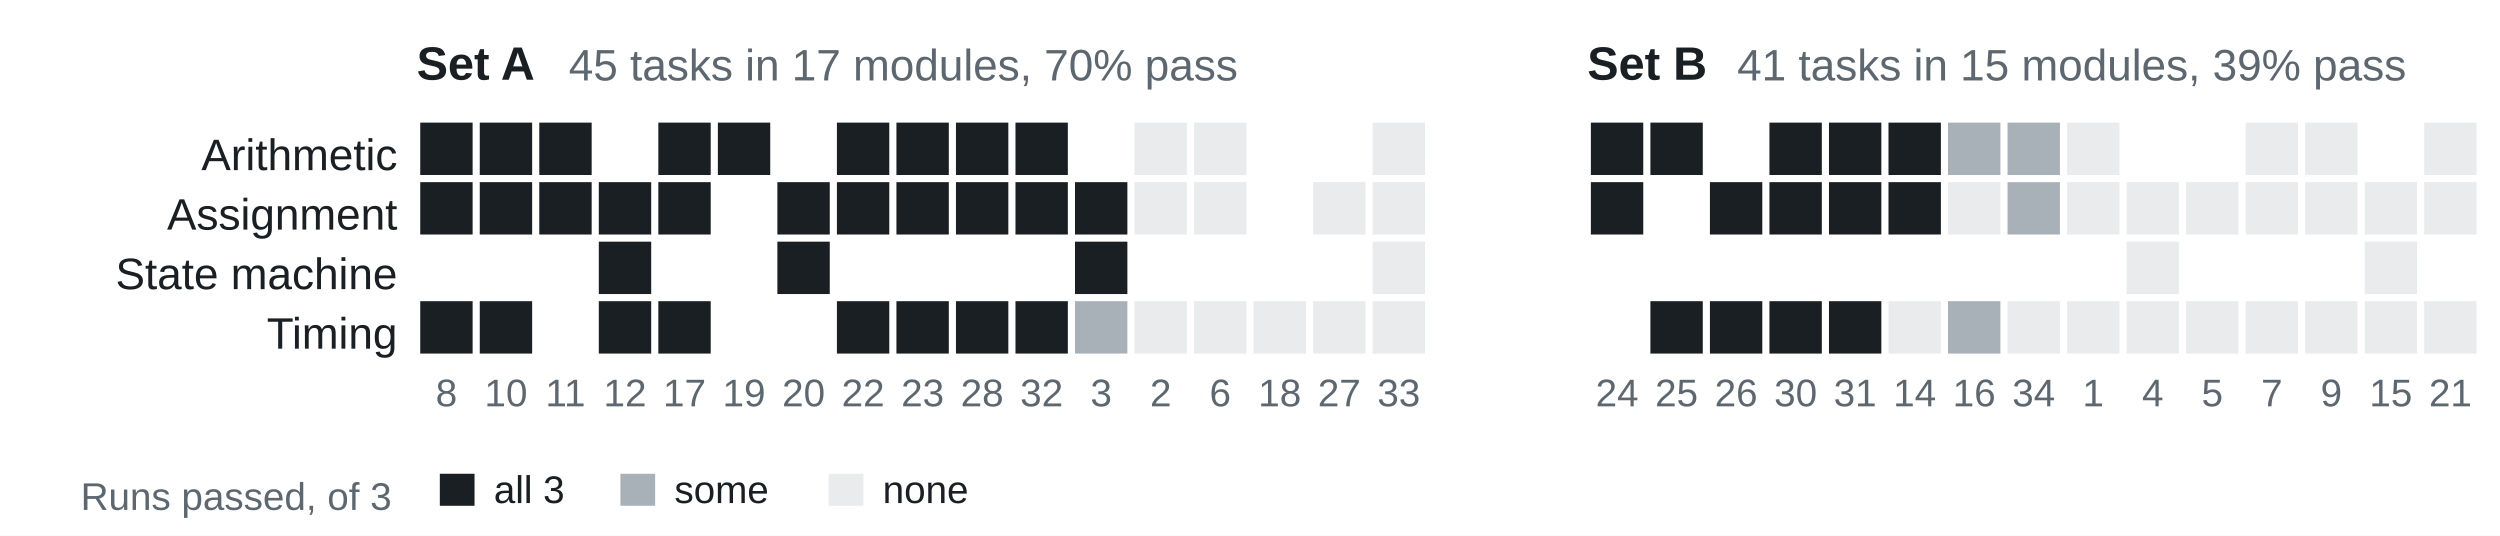
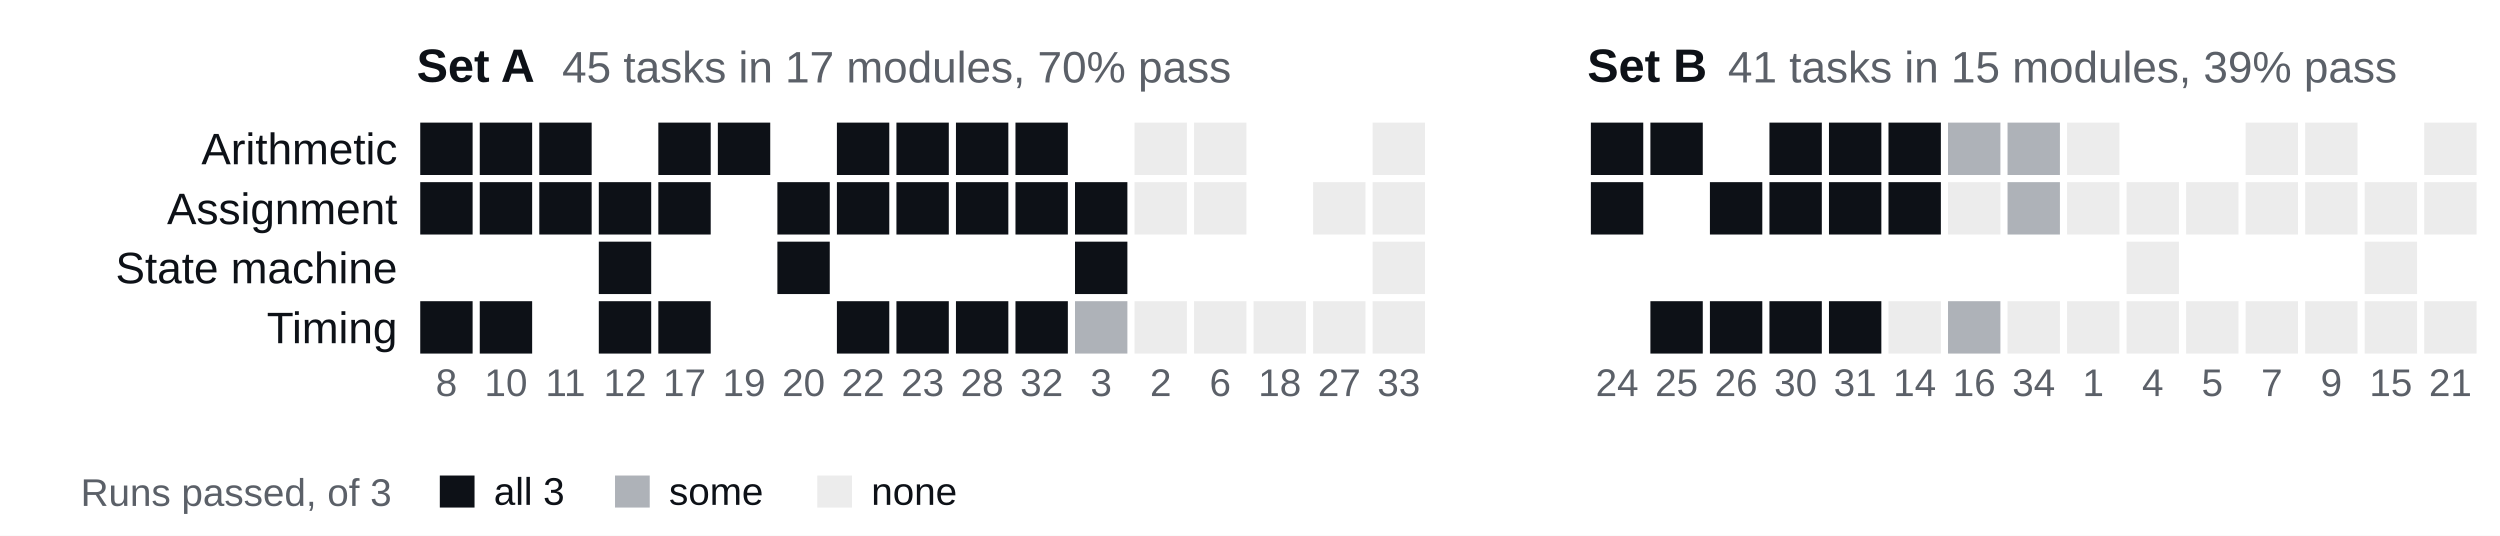
<svg xmlns="http://www.w3.org/2000/svg" width="453.6pt" height="97.2pt" viewBox="0 0 453.6 97.2" version="1.1">
  <defs>
    <style type="text/css">*{stroke-linejoin: round; stroke-linecap: butt}</style>
  </defs>
  <g id="figure_1">
    <g id="patch_1">
      <path d="M 0 97.2  L 453.6 97.2  L 453.6 0  L 0 0  z " style="fill: #ffffff" />
    </g>
    <g id="axes_1">
      <g id="patch_2">
        <path d="M 75.6 64.8  L 259.2 64.8  L 259.2 21.6  L 75.6 21.6  z " style="fill: #ffffff" />
      </g>
      <g id="matplotlib.axis_1" />
      <g id="matplotlib.axis_2">
        <g id="ytick_1">
          <g id="line2d_1" />
          <g id="text_1">
-             <text style="font-size: 8px; font-family: 'Libre Franklin', 'Franklin Gothic Medium', 'Segoe UI', 'Helvetica Neue', 'Arial', 'DejaVu Sans', sans-serif; text-anchor: end; fill: #1a1f24" x="72.1" y="30.864" transform="rotate(-0 72.1 30.864)">Arithmetic</text>
+             <text style="font-size: 8px; font-family: 'Figtree', 'Segoe UI', 'Helvetica Neue', 'Arial', 'DejaVu Sans', sans-serif; text-anchor: end; fill: #0d1117" x="72.1" y="29.8" transform="rotate(-0 72.1 29.8)">Arithmetic</text>
          </g>
        </g>
        <g id="ytick_2">
          <g id="line2d_2" />
          <g id="text_2">
-             <text style="font-size: 8px; font-family: 'Libre Franklin', 'Franklin Gothic Medium', 'Segoe UI', 'Helvetica Neue', 'Arial', 'DejaVu Sans', sans-serif; text-anchor: end; fill: #1a1f24" x="72.1" y="41.664" transform="rotate(-0 72.1 41.664)">Assignment</text>
+             <text style="font-size: 8px; font-family: 'Figtree', 'Segoe UI', 'Helvetica Neue', 'Arial', 'DejaVu Sans', sans-serif; text-anchor: end; fill: #0d1117" x="72.1" y="40.664" transform="rotate(-0 72.1 40.66375)">Assignment</text>
          </g>
        </g>
        <g id="ytick_3">
          <g id="line2d_3" />
          <g id="text_3">
-             <text style="font-size: 8px; font-family: 'Libre Franklin', 'Franklin Gothic Medium', 'Segoe UI', 'Helvetica Neue', 'Arial', 'DejaVu Sans', sans-serif; text-anchor: end; fill: #1a1f24" x="72.1" y="52.464" transform="rotate(-0 72.1 52.464)">State machine</text>
+             <text style="font-size: 8px; font-family: 'Figtree', 'Segoe UI', 'Helvetica Neue', 'Arial', 'DejaVu Sans', sans-serif; text-anchor: end; fill: #0d1117" x="72.1" y="51.4" transform="rotate(-0 72.1 51.4)">State machine</text>
          </g>
        </g>
        <g id="ytick_4">
          <g id="line2d_4" />
          <g id="text_4">
-             <text style="font-size: 8px; font-family: 'Libre Franklin', 'Franklin Gothic Medium', 'Segoe UI', 'Helvetica Neue', 'Arial', 'DejaVu Sans', sans-serif; text-anchor: end; fill: #1a1f24" x="72.1" y="63.264" transform="rotate(-0 72.1 63.264)">Timing</text>
+             <text style="font-size: 8px; font-family: 'Figtree', 'Segoe UI', 'Helvetica Neue', 'Arial', 'DejaVu Sans', sans-serif; text-anchor: end; fill: #0d1117" x="72.1" y="62.264" transform="rotate(-0 72.1 62.26375)">Timing</text>
          </g>
        </g>
      </g>
      <g id="patch_3">
-         <path d="M 76.248 22.248  L 85.752 22.248  L 85.752 31.752  L 76.248 31.752  z " clip-path="url(#pf2d87cfbd7)" style="fill: #1a1f24" />
+         <path d="M 76.248 22.248  L 85.752 22.248  L 85.752 31.752  L 76.248 31.752  z " clip-path="url(#p74f9867ea7)" style="fill: #0d1117" />
      </g>
      <g id="patch_4">
-         <path d="M 76.248 33.048  L 85.752 33.048  L 85.752 42.552  L 76.248 42.552  z " clip-path="url(#pf2d87cfbd7)" style="fill: #1a1f24" />
+         <path d="M 76.248 33.048  L 85.752 33.048  L 85.752 42.552  L 76.248 42.552  z " clip-path="url(#p74f9867ea7)" style="fill: #0d1117" />
      </g>
      <g id="patch_5">
-         <path d="M 76.248 54.648  L 85.752 54.648  L 85.752 64.152  L 76.248 64.152  z " clip-path="url(#pf2d87cfbd7)" style="fill: #1a1f24" />
+         <path d="M 76.248 54.648  L 85.752 54.648  L 85.752 64.152  L 76.248 64.152  z " clip-path="url(#p74f9867ea7)" style="fill: #0d1117" />
      </g>
      <g id="patch_6">
-         <path d="M 87.048 22.248  L 96.552 22.248  L 96.552 31.752  L 87.048 31.752  z " clip-path="url(#pf2d87cfbd7)" style="fill: #1a1f24" />
+         <path d="M 87.048 22.248  L 96.552 22.248  L 96.552 31.752  L 87.048 31.752  z " clip-path="url(#p74f9867ea7)" style="fill: #0d1117" />
      </g>
      <g id="patch_7">
-         <path d="M 87.048 33.048  L 96.552 33.048  L 96.552 42.552  L 87.048 42.552  z " clip-path="url(#pf2d87cfbd7)" style="fill: #1a1f24" />
+         <path d="M 87.048 33.048  L 96.552 33.048  L 96.552 42.552  L 87.048 42.552  z " clip-path="url(#p74f9867ea7)" style="fill: #0d1117" />
      </g>
      <g id="patch_8">
-         <path d="M 87.048 54.648  L 96.552 54.648  L 96.552 64.152  L 87.048 64.152  z " clip-path="url(#pf2d87cfbd7)" style="fill: #1a1f24" />
+         <path d="M 87.048 54.648  L 96.552 54.648  L 96.552 64.152  L 87.048 64.152  z " clip-path="url(#p74f9867ea7)" style="fill: #0d1117" />
      </g>
      <g id="patch_9">
-         <path d="M 97.848 22.248  L 107.352 22.248  L 107.352 31.752  L 97.848 31.752  z " clip-path="url(#pf2d87cfbd7)" style="fill: #1a1f24" />
+         <path d="M 97.848 22.248  L 107.352 22.248  L 107.352 31.752  L 97.848 31.752  z " clip-path="url(#p74f9867ea7)" style="fill: #0d1117" />
      </g>
      <g id="patch_10">
-         <path d="M 97.848 33.048  L 107.352 33.048  L 107.352 42.552  L 97.848 42.552  z " clip-path="url(#pf2d87cfbd7)" style="fill: #1a1f24" />
+         <path d="M 97.848 33.048  L 107.352 33.048  L 107.352 42.552  L 97.848 42.552  z " clip-path="url(#p74f9867ea7)" style="fill: #0d1117" />
      </g>
      <g id="patch_11">
-         <path d="M 108.648 33.048  L 118.152 33.048  L 118.152 42.552  L 108.648 42.552  z " clip-path="url(#pf2d87cfbd7)" style="fill: #1a1f24" />
+         <path d="M 108.648 33.048  L 118.152 33.048  L 118.152 42.552  L 108.648 42.552  z " clip-path="url(#p74f9867ea7)" style="fill: #0d1117" />
      </g>
      <g id="patch_12">
-         <path d="M 108.648 43.848  L 118.152 43.848  L 118.152 53.352  L 108.648 53.352  z " clip-path="url(#pf2d87cfbd7)" style="fill: #1a1f24" />
+         <path d="M 108.648 43.848  L 118.152 43.848  L 118.152 53.352  L 108.648 53.352  z " clip-path="url(#p74f9867ea7)" style="fill: #0d1117" />
      </g>
      <g id="patch_13">
-         <path d="M 108.648 54.648  L 118.152 54.648  L 118.152 64.152  L 108.648 64.152  z " clip-path="url(#pf2d87cfbd7)" style="fill: #1a1f24" />
+         <path d="M 108.648 54.648  L 118.152 54.648  L 118.152 64.152  L 108.648 64.152  z " clip-path="url(#p74f9867ea7)" style="fill: #0d1117" />
      </g>
      <g id="patch_14">
-         <path d="M 119.448 22.248  L 128.952 22.248  L 128.952 31.752  L 119.448 31.752  z " clip-path="url(#pf2d87cfbd7)" style="fill: #1a1f24" />
+         <path d="M 119.448 22.248  L 128.952 22.248  L 128.952 31.752  L 119.448 31.752  z " clip-path="url(#p74f9867ea7)" style="fill: #0d1117" />
      </g>
      <g id="patch_15">
-         <path d="M 119.448 33.048  L 128.952 33.048  L 128.952 42.552  L 119.448 42.552  z " clip-path="url(#pf2d87cfbd7)" style="fill: #1a1f24" />
+         <path d="M 119.448 33.048  L 128.952 33.048  L 128.952 42.552  L 119.448 42.552  z " clip-path="url(#p74f9867ea7)" style="fill: #0d1117" />
      </g>
      <g id="patch_16">
-         <path d="M 119.448 54.648  L 128.952 54.648  L 128.952 64.152  L 119.448 64.152  z " clip-path="url(#pf2d87cfbd7)" style="fill: #1a1f24" />
+         <path d="M 119.448 54.648  L 128.952 54.648  L 128.952 64.152  L 119.448 64.152  z " clip-path="url(#p74f9867ea7)" style="fill: #0d1117" />
      </g>
      <g id="patch_17">
-         <path d="M 130.248 22.248  L 139.752 22.248  L 139.752 31.752  L 130.248 31.752  z " clip-path="url(#pf2d87cfbd7)" style="fill: #1a1f24" />
+         <path d="M 130.248 22.248  L 139.752 22.248  L 139.752 31.752  L 130.248 31.752  z " clip-path="url(#p74f9867ea7)" style="fill: #0d1117" />
      </g>
      <g id="patch_18">
-         <path d="M 141.048 33.048  L 150.552 33.048  L 150.552 42.552  L 141.048 42.552  z " clip-path="url(#pf2d87cfbd7)" style="fill: #1a1f24" />
+         <path d="M 141.048 33.048  L 150.552 33.048  L 150.552 42.552  L 141.048 42.552  z " clip-path="url(#p74f9867ea7)" style="fill: #0d1117" />
      </g>
      <g id="patch_19">
-         <path d="M 141.048 43.848  L 150.552 43.848  L 150.552 53.352  L 141.048 53.352  z " clip-path="url(#pf2d87cfbd7)" style="fill: #1a1f24" />
+         <path d="M 141.048 43.848  L 150.552 43.848  L 150.552 53.352  L 141.048 53.352  z " clip-path="url(#p74f9867ea7)" style="fill: #0d1117" />
      </g>
      <g id="patch_20">
-         <path d="M 151.848 22.248  L 161.352 22.248  L 161.352 31.752  L 151.848 31.752  z " clip-path="url(#pf2d87cfbd7)" style="fill: #1a1f24" />
+         <path d="M 151.848 22.248  L 161.352 22.248  L 161.352 31.752  L 151.848 31.752  z " clip-path="url(#p74f9867ea7)" style="fill: #0d1117" />
      </g>
      <g id="patch_21">
-         <path d="M 151.848 33.048  L 161.352 33.048  L 161.352 42.552  L 151.848 42.552  z " clip-path="url(#pf2d87cfbd7)" style="fill: #1a1f24" />
+         <path d="M 151.848 33.048  L 161.352 33.048  L 161.352 42.552  L 151.848 42.552  z " clip-path="url(#p74f9867ea7)" style="fill: #0d1117" />
      </g>
      <g id="patch_22">
-         <path d="M 151.848 54.648  L 161.352 54.648  L 161.352 64.152  L 151.848 64.152  z " clip-path="url(#pf2d87cfbd7)" style="fill: #1a1f24" />
+         <path d="M 151.848 54.648  L 161.352 54.648  L 161.352 64.152  L 151.848 64.152  z " clip-path="url(#p74f9867ea7)" style="fill: #0d1117" />
      </g>
      <g id="patch_23">
-         <path d="M 162.648 22.248  L 172.152 22.248  L 172.152 31.752  L 162.648 31.752  z " clip-path="url(#pf2d87cfbd7)" style="fill: #1a1f24" />
+         <path d="M 162.648 22.248  L 172.152 22.248  L 172.152 31.752  L 162.648 31.752  z " clip-path="url(#p74f9867ea7)" style="fill: #0d1117" />
      </g>
      <g id="patch_24">
-         <path d="M 162.648 33.048  L 172.152 33.048  L 172.152 42.552  L 162.648 42.552  z " clip-path="url(#pf2d87cfbd7)" style="fill: #1a1f24" />
+         <path d="M 162.648 33.048  L 172.152 33.048  L 172.152 42.552  L 162.648 42.552  z " clip-path="url(#p74f9867ea7)" style="fill: #0d1117" />
      </g>
      <g id="patch_25">
-         <path d="M 162.648 54.648  L 172.152 54.648  L 172.152 64.152  L 162.648 64.152  z " clip-path="url(#pf2d87cfbd7)" style="fill: #1a1f24" />
+         <path d="M 162.648 54.648  L 172.152 54.648  L 172.152 64.152  L 162.648 64.152  z " clip-path="url(#p74f9867ea7)" style="fill: #0d1117" />
      </g>
      <g id="patch_26">
-         <path d="M 173.448 22.248  L 182.952 22.248  L 182.952 31.752  L 173.448 31.752  z " clip-path="url(#pf2d87cfbd7)" style="fill: #1a1f24" />
+         <path d="M 173.448 22.248  L 182.952 22.248  L 182.952 31.752  L 173.448 31.752  z " clip-path="url(#p74f9867ea7)" style="fill: #0d1117" />
      </g>
      <g id="patch_27">
-         <path d="M 173.448 33.048  L 182.952 33.048  L 182.952 42.552  L 173.448 42.552  z " clip-path="url(#pf2d87cfbd7)" style="fill: #1a1f24" />
+         <path d="M 173.448 33.048  L 182.952 33.048  L 182.952 42.552  L 173.448 42.552  z " clip-path="url(#p74f9867ea7)" style="fill: #0d1117" />
      </g>
      <g id="patch_28">
-         <path d="M 173.448 54.648  L 182.952 54.648  L 182.952 64.152  L 173.448 64.152  z " clip-path="url(#pf2d87cfbd7)" style="fill: #1a1f24" />
+         <path d="M 173.448 54.648  L 182.952 54.648  L 182.952 64.152  L 173.448 64.152  z " clip-path="url(#p74f9867ea7)" style="fill: #0d1117" />
      </g>
      <g id="patch_29">
-         <path d="M 184.248 22.248  L 193.752 22.248  L 193.752 31.752  L 184.248 31.752  z " clip-path="url(#pf2d87cfbd7)" style="fill: #1a1f24" />
+         <path d="M 184.248 22.248  L 193.752 22.248  L 193.752 31.752  L 184.248 31.752  z " clip-path="url(#p74f9867ea7)" style="fill: #0d1117" />
      </g>
      <g id="patch_30">
-         <path d="M 184.248 33.048  L 193.752 33.048  L 193.752 42.552  L 184.248 42.552  z " clip-path="url(#pf2d87cfbd7)" style="fill: #1a1f24" />
+         <path d="M 184.248 33.048  L 193.752 33.048  L 193.752 42.552  L 184.248 42.552  z " clip-path="url(#p74f9867ea7)" style="fill: #0d1117" />
      </g>
      <g id="patch_31">
-         <path d="M 184.248 54.648  L 193.752 54.648  L 193.752 64.152  L 184.248 64.152  z " clip-path="url(#pf2d87cfbd7)" style="fill: #1a1f24" />
+         <path d="M 184.248 54.648  L 193.752 54.648  L 193.752 64.152  L 184.248 64.152  z " clip-path="url(#p74f9867ea7)" style="fill: #0d1117" />
      </g>
      <g id="patch_32">
-         <path d="M 195.048 33.048  L 204.552 33.048  L 204.552 42.552  L 195.048 42.552  z " clip-path="url(#pf2d87cfbd7)" style="fill: #1a1f24" />
+         <path d="M 195.048 33.048  L 204.552 33.048  L 204.552 42.552  L 195.048 42.552  z " clip-path="url(#p74f9867ea7)" style="fill: #0d1117" />
      </g>
      <g id="patch_33">
-         <path d="M 195.048 43.848  L 204.552 43.848  L 204.552 53.352  L 195.048 53.352  z " clip-path="url(#pf2d87cfbd7)" style="fill: #1a1f24" />
+         <path d="M 195.048 43.848  L 204.552 43.848  L 204.552 53.352  L 195.048 53.352  z " clip-path="url(#p74f9867ea7)" style="fill: #0d1117" />
      </g>
      <g id="patch_34">
-         <path d="M 195.048 54.648  L 204.552 54.648  L 204.552 64.152  L 195.048 64.152  z " clip-path="url(#pf2d87cfbd7)" style="fill: #a9b1b8" />
+         <path d="M 195.048 54.648  L 204.552 54.648  L 204.552 64.152  L 195.048 64.152  z " clip-path="url(#p74f9867ea7)" style="fill: #aeb2b8" />
      </g>
      <g id="patch_35">
-         <path d="M 205.848 22.248  L 215.352 22.248  L 215.352 31.752  L 205.848 31.752  z " clip-path="url(#pf2d87cfbd7)" style="fill: #e9ebec" />
+         <path d="M 205.848 22.248  L 215.352 22.248  L 215.352 31.752  L 205.848 31.752  z " clip-path="url(#p74f9867ea7)" style="fill: #ececec" />
      </g>
      <g id="patch_36">
-         <path d="M 205.848 33.048  L 215.352 33.048  L 215.352 42.552  L 205.848 42.552  z " clip-path="url(#pf2d87cfbd7)" style="fill: #e9ebec" />
+         <path d="M 205.848 33.048  L 215.352 33.048  L 215.352 42.552  L 205.848 42.552  z " clip-path="url(#p74f9867ea7)" style="fill: #ececec" />
      </g>
      <g id="patch_37">
-         <path d="M 205.848 54.648  L 215.352 54.648  L 215.352 64.152  L 205.848 64.152  z " clip-path="url(#pf2d87cfbd7)" style="fill: #e9ebec" />
+         <path d="M 205.848 54.648  L 215.352 54.648  L 215.352 64.152  L 205.848 64.152  z " clip-path="url(#p74f9867ea7)" style="fill: #ececec" />
      </g>
      <g id="patch_38">
-         <path d="M 216.648 22.248  L 226.152 22.248  L 226.152 31.752  L 216.648 31.752  z " clip-path="url(#pf2d87cfbd7)" style="fill: #e9ebec" />
+         <path d="M 216.648 22.248  L 226.152 22.248  L 226.152 31.752  L 216.648 31.752  z " clip-path="url(#p74f9867ea7)" style="fill: #ececec" />
      </g>
      <g id="patch_39">
-         <path d="M 216.648 33.048  L 226.152 33.048  L 226.152 42.552  L 216.648 42.552  z " clip-path="url(#pf2d87cfbd7)" style="fill: #e9ebec" />
+         <path d="M 216.648 33.048  L 226.152 33.048  L 226.152 42.552  L 216.648 42.552  z " clip-path="url(#p74f9867ea7)" style="fill: #ececec" />
      </g>
      <g id="patch_40">
-         <path d="M 216.648 54.648  L 226.152 54.648  L 226.152 64.152  L 216.648 64.152  z " clip-path="url(#pf2d87cfbd7)" style="fill: #e9ebec" />
+         <path d="M 216.648 54.648  L 226.152 54.648  L 226.152 64.152  L 216.648 64.152  z " clip-path="url(#p74f9867ea7)" style="fill: #ececec" />
      </g>
      <g id="patch_41">
-         <path d="M 227.448 54.648  L 236.952 54.648  L 236.952 64.152  L 227.448 64.152  z " clip-path="url(#pf2d87cfbd7)" style="fill: #e9ebec" />
+         <path d="M 227.448 54.648  L 236.952 54.648  L 236.952 64.152  L 227.448 64.152  z " clip-path="url(#p74f9867ea7)" style="fill: #ececec" />
      </g>
      <g id="patch_42">
-         <path d="M 238.248 33.048  L 247.752 33.048  L 247.752 42.552  L 238.248 42.552  z " clip-path="url(#pf2d87cfbd7)" style="fill: #e9ebec" />
+         <path d="M 238.248 33.048  L 247.752 33.048  L 247.752 42.552  L 238.248 42.552  z " clip-path="url(#p74f9867ea7)" style="fill: #ececec" />
      </g>
      <g id="patch_43">
-         <path d="M 238.248 54.648  L 247.752 54.648  L 247.752 64.152  L 238.248 64.152  z " clip-path="url(#pf2d87cfbd7)" style="fill: #e9ebec" />
+         <path d="M 238.248 54.648  L 247.752 54.648  L 247.752 64.152  L 238.248 64.152  z " clip-path="url(#p74f9867ea7)" style="fill: #ececec" />
      </g>
      <g id="patch_44">
-         <path d="M 249.048 22.248  L 258.552 22.248  L 258.552 31.752  L 249.048 31.752  z " clip-path="url(#pf2d87cfbd7)" style="fill: #e9ebec" />
+         <path d="M 249.048 22.248  L 258.552 22.248  L 258.552 31.752  L 249.048 31.752  z " clip-path="url(#p74f9867ea7)" style="fill: #ececec" />
      </g>
      <g id="patch_45">
-         <path d="M 249.048 33.048  L 258.552 33.048  L 258.552 42.552  L 249.048 42.552  z " clip-path="url(#pf2d87cfbd7)" style="fill: #e9ebec" />
+         <path d="M 249.048 33.048  L 258.552 33.048  L 258.552 42.552  L 249.048 42.552  z " clip-path="url(#p74f9867ea7)" style="fill: #ececec" />
      </g>
      <g id="patch_46">
-         <path d="M 249.048 43.848  L 258.552 43.848  L 258.552 53.352  L 249.048 53.352  z " clip-path="url(#pf2d87cfbd7)" style="fill: #e9ebec" />
+         <path d="M 249.048 43.848  L 258.552 43.848  L 258.552 53.352  L 249.048 53.352  z " clip-path="url(#p74f9867ea7)" style="fill: #ececec" />
      </g>
      <g id="patch_47">
-         <path d="M 249.048 54.648  L 258.552 54.648  L 258.552 64.152  L 249.048 64.152  z " clip-path="url(#pf2d87cfbd7)" style="fill: #e9ebec" />
+         <path d="M 249.048 54.648  L 258.552 54.648  L 258.552 64.152  L 249.048 64.152  z " clip-path="url(#p74f9867ea7)" style="fill: #ececec" />
      </g>
      <g id="text_5">
-         <text style="font-size: 7px; font-family: 'Libre Franklin', 'Franklin Gothic Medium', 'Segoe UI', 'Helvetica Neue', 'Arial', 'DejaVu Sans', sans-serif; text-anchor: middle; fill: #5c6770" x="81" y="73.722" transform="rotate(-0 81 73.722)">8</text>
+         <text style="font-size: 7px; font-family: 'Figtree', 'Segoe UI', 'Helvetica Neue', 'Arial', 'DejaVu Sans', sans-serif; text-anchor: middle; fill: #5b6068" x="81" y="71.86" transform="rotate(-0 81 71.86)">8</text>
      </g>
      <g id="text_6">
-         <text style="font-size: 7px; font-family: 'Libre Franklin', 'Franklin Gothic Medium', 'Segoe UI', 'Helvetica Neue', 'Arial', 'DejaVu Sans', sans-serif; text-anchor: middle; fill: #5c6770" x="91.8" y="73.722" transform="rotate(-0 91.8 73.722)">10</text>
+         <text style="font-size: 7px; font-family: 'Figtree', 'Segoe UI', 'Helvetica Neue', 'Arial', 'DejaVu Sans', sans-serif; text-anchor: middle; fill: #5b6068" x="91.8" y="71.86" transform="rotate(-0 91.8 71.86)">10</text>
      </g>
      <g id="text_7">
-         <text style="font-size: 7px; font-family: 'Libre Franklin', 'Franklin Gothic Medium', 'Segoe UI', 'Helvetica Neue', 'Arial', 'DejaVu Sans', sans-serif; text-anchor: middle; fill: #5c6770" x="102.6" y="73.722" transform="rotate(-0 102.6 73.722)">11</text>
+         <text style="font-size: 7px; font-family: 'Figtree', 'Segoe UI', 'Helvetica Neue', 'Arial', 'DejaVu Sans', sans-serif; text-anchor: middle; fill: #5b6068" x="102.6" y="71.86" transform="rotate(-0 102.6 71.86)">11</text>
      </g>
      <g id="text_8">
-         <text style="font-size: 7px; font-family: 'Libre Franklin', 'Franklin Gothic Medium', 'Segoe UI', 'Helvetica Neue', 'Arial', 'DejaVu Sans', sans-serif; text-anchor: middle; fill: #5c6770" x="113.4" y="73.722" transform="rotate(-0 113.4 73.722)">12</text>
+         <text style="font-size: 7px; font-family: 'Figtree', 'Segoe UI', 'Helvetica Neue', 'Arial', 'DejaVu Sans', sans-serif; text-anchor: middle; fill: #5b6068" x="113.4" y="71.86" transform="rotate(-0 113.4 71.86)">12</text>
      </g>
      <g id="text_9">
-         <text style="font-size: 7px; font-family: 'Libre Franklin', 'Franklin Gothic Medium', 'Segoe UI', 'Helvetica Neue', 'Arial', 'DejaVu Sans', sans-serif; text-anchor: middle; fill: #5c6770" x="124.2" y="73.722" transform="rotate(-0 124.2 73.722)">17</text>
+         <text style="font-size: 7px; font-family: 'Figtree', 'Segoe UI', 'Helvetica Neue', 'Arial', 'DejaVu Sans', sans-serif; text-anchor: middle; fill: #5b6068" x="124.2" y="71.86" transform="rotate(-0 124.2 71.86)">17</text>
      </g>
      <g id="text_10">
-         <text style="font-size: 7px; font-family: 'Libre Franklin', 'Franklin Gothic Medium', 'Segoe UI', 'Helvetica Neue', 'Arial', 'DejaVu Sans', sans-serif; text-anchor: middle; fill: #5c6770" x="135" y="73.722" transform="rotate(-0 135 73.722)">19</text>
+         <text style="font-size: 7px; font-family: 'Figtree', 'Segoe UI', 'Helvetica Neue', 'Arial', 'DejaVu Sans', sans-serif; text-anchor: middle; fill: #5b6068" x="135" y="71.86" transform="rotate(-0 135 71.86)">19</text>
      </g>
      <g id="text_11">
-         <text style="font-size: 7px; font-family: 'Libre Franklin', 'Franklin Gothic Medium', 'Segoe UI', 'Helvetica Neue', 'Arial', 'DejaVu Sans', sans-serif; text-anchor: middle; fill: #5c6770" x="145.8" y="73.722" transform="rotate(-0 145.8 73.722)">20</text>
+         <text style="font-size: 7px; font-family: 'Figtree', 'Segoe UI', 'Helvetica Neue', 'Arial', 'DejaVu Sans', sans-serif; text-anchor: middle; fill: #5b6068" x="145.8" y="71.86" transform="rotate(-0 145.8 71.86)">20</text>
      </g>
      <g id="text_12">
-         <text style="font-size: 7px; font-family: 'Libre Franklin', 'Franklin Gothic Medium', 'Segoe UI', 'Helvetica Neue', 'Arial', 'DejaVu Sans', sans-serif; text-anchor: middle; fill: #5c6770" x="156.6" y="73.722" transform="rotate(-0 156.6 73.722)">22</text>
+         <text style="font-size: 7px; font-family: 'Figtree', 'Segoe UI', 'Helvetica Neue', 'Arial', 'DejaVu Sans', sans-serif; text-anchor: middle; fill: #5b6068" x="156.6" y="71.86" transform="rotate(-0 156.6 71.86)">22</text>
      </g>
      <g id="text_13">
-         <text style="font-size: 7px; font-family: 'Libre Franklin', 'Franklin Gothic Medium', 'Segoe UI', 'Helvetica Neue', 'Arial', 'DejaVu Sans', sans-serif; text-anchor: middle; fill: #5c6770" x="167.4" y="73.722" transform="rotate(-0 167.4 73.722)">23</text>
+         <text style="font-size: 7px; font-family: 'Figtree', 'Segoe UI', 'Helvetica Neue', 'Arial', 'DejaVu Sans', sans-serif; text-anchor: middle; fill: #5b6068" x="167.4" y="71.86" transform="rotate(-0 167.4 71.86)">23</text>
      </g>
      <g id="text_14">
-         <text style="font-size: 7px; font-family: 'Libre Franklin', 'Franklin Gothic Medium', 'Segoe UI', 'Helvetica Neue', 'Arial', 'DejaVu Sans', sans-serif; text-anchor: middle; fill: #5c6770" x="178.2" y="73.722" transform="rotate(-0 178.2 73.722)">28</text>
+         <text style="font-size: 7px; font-family: 'Figtree', 'Segoe UI', 'Helvetica Neue', 'Arial', 'DejaVu Sans', sans-serif; text-anchor: middle; fill: #5b6068" x="178.2" y="71.86" transform="rotate(-0 178.2 71.86)">28</text>
      </g>
      <g id="text_15">
-         <text style="font-size: 7px; font-family: 'Libre Franklin', 'Franklin Gothic Medium', 'Segoe UI', 'Helvetica Neue', 'Arial', 'DejaVu Sans', sans-serif; text-anchor: middle; fill: #5c6770" x="189" y="73.722" transform="rotate(-0 189 73.722)">32</text>
+         <text style="font-size: 7px; font-family: 'Figtree', 'Segoe UI', 'Helvetica Neue', 'Arial', 'DejaVu Sans', sans-serif; text-anchor: middle; fill: #5b6068" x="189" y="71.86" transform="rotate(-0 189 71.86)">32</text>
      </g>
      <g id="text_16">
-         <text style="font-size: 7px; font-family: 'Libre Franklin', 'Franklin Gothic Medium', 'Segoe UI', 'Helvetica Neue', 'Arial', 'DejaVu Sans', sans-serif; text-anchor: middle; fill: #5c6770" x="199.8" y="73.722" transform="rotate(-0 199.8 73.722)">3</text>
+         <text style="font-size: 7px; font-family: 'Figtree', 'Segoe UI', 'Helvetica Neue', 'Arial', 'DejaVu Sans', sans-serif; text-anchor: middle; fill: #5b6068" x="199.8" y="71.86" transform="rotate(-0 199.8 71.86)">3</text>
      </g>
      <g id="text_17">
-         <text style="font-size: 7px; font-family: 'Libre Franklin', 'Franklin Gothic Medium', 'Segoe UI', 'Helvetica Neue', 'Arial', 'DejaVu Sans', sans-serif; text-anchor: middle; fill: #5c6770" x="210.6" y="73.722" transform="rotate(-0 210.6 73.722)">2</text>
+         <text style="font-size: 7px; font-family: 'Figtree', 'Segoe UI', 'Helvetica Neue', 'Arial', 'DejaVu Sans', sans-serif; text-anchor: middle; fill: #5b6068" x="210.6" y="71.86" transform="rotate(-0 210.6 71.86)">2</text>
      </g>
      <g id="text_18">
-         <text style="font-size: 7px; font-family: 'Libre Franklin', 'Franklin Gothic Medium', 'Segoe UI', 'Helvetica Neue', 'Arial', 'DejaVu Sans', sans-serif; text-anchor: middle; fill: #5c6770" x="221.4" y="73.722" transform="rotate(-0 221.4 73.722)">6</text>
+         <text style="font-size: 7px; font-family: 'Figtree', 'Segoe UI', 'Helvetica Neue', 'Arial', 'DejaVu Sans', sans-serif; text-anchor: middle; fill: #5b6068" x="221.4" y="71.86" transform="rotate(-0 221.4 71.86)">6</text>
      </g>
      <g id="text_19">
-         <text style="font-size: 7px; font-family: 'Libre Franklin', 'Franklin Gothic Medium', 'Segoe UI', 'Helvetica Neue', 'Arial', 'DejaVu Sans', sans-serif; text-anchor: middle; fill: #5c6770" x="232.2" y="73.722" transform="rotate(-0 232.2 73.722)">18</text>
+         <text style="font-size: 7px; font-family: 'Figtree', 'Segoe UI', 'Helvetica Neue', 'Arial', 'DejaVu Sans', sans-serif; text-anchor: middle; fill: #5b6068" x="232.2" y="71.86" transform="rotate(-0 232.2 71.86)">18</text>
      </g>
      <g id="text_20">
-         <text style="font-size: 7px; font-family: 'Libre Franklin', 'Franklin Gothic Medium', 'Segoe UI', 'Helvetica Neue', 'Arial', 'DejaVu Sans', sans-serif; text-anchor: middle; fill: #5c6770" x="243" y="73.722" transform="rotate(-0 243 73.722)">27</text>
+         <text style="font-size: 7px; font-family: 'Figtree', 'Segoe UI', 'Helvetica Neue', 'Arial', 'DejaVu Sans', sans-serif; text-anchor: middle; fill: #5b6068" x="243" y="71.86" transform="rotate(-0 243 71.86)">27</text>
      </g>
      <g id="text_21">
-         <text style="font-size: 7px; font-family: 'Libre Franklin', 'Franklin Gothic Medium', 'Segoe UI', 'Helvetica Neue', 'Arial', 'DejaVu Sans', sans-serif; text-anchor: middle; fill: #5c6770" x="253.8" y="73.722" transform="rotate(-0 253.8 73.722)">33</text>
+         <text style="font-size: 7px; font-family: 'Figtree', 'Segoe UI', 'Helvetica Neue', 'Arial', 'DejaVu Sans', sans-serif; text-anchor: middle; fill: #5b6068" x="253.8" y="71.86" transform="rotate(-0 253.8 71.86)">33</text>
      </g>
      <g id="text_22">
-         <text style="font-weight: 700; font-size: 8.5px; font-family: 'Libre Franklin', 'Franklin Gothic Medium', 'Segoe UI', 'Helvetica Neue', 'Arial', 'DejaVu Sans', sans-serif; text-anchor: start; fill: #1a1f24" x="75.6" y="14.469" transform="rotate(-0 75.6 14.469)">Set A</text>
+         <text style="font-weight: 700; font-size: 8.5px; font-family: 'Figtree', 'Segoe UI', 'Helvetica Neue', 'Arial', 'DejaVu Sans', sans-serif; text-anchor: start; fill: #0d1117" x="75.6" y="14.86" transform="rotate(-0 75.6 14.86)">Set A</text>
      </g>
      <g id="text_23">
-         <text style="font-size: 8px; font-family: 'Libre Franklin', 'Franklin Gothic Medium', 'Segoe UI', 'Helvetica Neue', 'Arial', 'DejaVu Sans', sans-serif; text-anchor: start; fill: #5c6770" x="103.191" y="14.592" transform="rotate(-0 103.1914 14.592)">45 tasks in 17 modules, 70% pass</text>
+         <text style="font-size: 8px; font-family: 'Figtree', 'Segoe UI', 'Helvetica Neue', 'Arial', 'DejaVu Sans', sans-serif; text-anchor: start; fill: #5b6068" x="101.979" y="14.96" transform="rotate(-0 101.9788 14.96)">45 tasks in 17 modules, 70% pass</text>
      </g>
    </g>
    <g id="axes_2">
      <g id="patch_48">
        <path d="M 288 64.8  L 450 64.8  L 450 21.6  L 288 21.6  z " style="fill: #ffffff" />
      </g>
      <g id="matplotlib.axis_3" />
      <g id="matplotlib.axis_4" />
      <g id="patch_49">
-         <path d="M 288.648 22.248  L 298.152 22.248  L 298.152 31.752  L 288.648 31.752  z " clip-path="url(#p63ea15b30e)" style="fill: #1a1f24" />
+         <path d="M 288.648 22.248  L 298.152 22.248  L 298.152 31.752  L 288.648 31.752  z " clip-path="url(#p2aee27387a)" style="fill: #0d1117" />
      </g>
      <g id="patch_50">
-         <path d="M 288.648 33.048  L 298.152 33.048  L 298.152 42.552  L 288.648 42.552  z " clip-path="url(#p63ea15b30e)" style="fill: #1a1f24" />
+         <path d="M 288.648 33.048  L 298.152 33.048  L 298.152 42.552  L 288.648 42.552  z " clip-path="url(#p2aee27387a)" style="fill: #0d1117" />
      </g>
      <g id="patch_51">
-         <path d="M 299.448 22.248  L 308.952 22.248  L 308.952 31.752  L 299.448 31.752  z " clip-path="url(#p63ea15b30e)" style="fill: #1a1f24" />
+         <path d="M 299.448 22.248  L 308.952 22.248  L 308.952 31.752  L 299.448 31.752  z " clip-path="url(#p2aee27387a)" style="fill: #0d1117" />
      </g>
      <g id="patch_52">
-         <path d="M 299.448 54.648  L 308.952 54.648  L 308.952 64.152  L 299.448 64.152  z " clip-path="url(#p63ea15b30e)" style="fill: #1a1f24" />
+         <path d="M 299.448 54.648  L 308.952 54.648  L 308.952 64.152  L 299.448 64.152  z " clip-path="url(#p2aee27387a)" style="fill: #0d1117" />
      </g>
      <g id="patch_53">
-         <path d="M 310.248 33.048  L 319.752 33.048  L 319.752 42.552  L 310.248 42.552  z " clip-path="url(#p63ea15b30e)" style="fill: #1a1f24" />
+         <path d="M 310.248 33.048  L 319.752 33.048  L 319.752 42.552  L 310.248 42.552  z " clip-path="url(#p2aee27387a)" style="fill: #0d1117" />
      </g>
      <g id="patch_54">
-         <path d="M 310.248 54.648  L 319.752 54.648  L 319.752 64.152  L 310.248 64.152  z " clip-path="url(#p63ea15b30e)" style="fill: #1a1f24" />
+         <path d="M 310.248 54.648  L 319.752 54.648  L 319.752 64.152  L 310.248 64.152  z " clip-path="url(#p2aee27387a)" style="fill: #0d1117" />
      </g>
      <g id="patch_55">
-         <path d="M 321.048 22.248  L 330.552 22.248  L 330.552 31.752  L 321.048 31.752  z " clip-path="url(#p63ea15b30e)" style="fill: #1a1f24" />
+         <path d="M 321.048 22.248  L 330.552 22.248  L 330.552 31.752  L 321.048 31.752  z " clip-path="url(#p2aee27387a)" style="fill: #0d1117" />
      </g>
      <g id="patch_56">
-         <path d="M 321.048 33.048  L 330.552 33.048  L 330.552 42.552  L 321.048 42.552  z " clip-path="url(#p63ea15b30e)" style="fill: #1a1f24" />
+         <path d="M 321.048 33.048  L 330.552 33.048  L 330.552 42.552  L 321.048 42.552  z " clip-path="url(#p2aee27387a)" style="fill: #0d1117" />
      </g>
      <g id="patch_57">
-         <path d="M 321.048 54.648  L 330.552 54.648  L 330.552 64.152  L 321.048 64.152  z " clip-path="url(#p63ea15b30e)" style="fill: #1a1f24" />
+         <path d="M 321.048 54.648  L 330.552 54.648  L 330.552 64.152  L 321.048 64.152  z " clip-path="url(#p2aee27387a)" style="fill: #0d1117" />
      </g>
      <g id="patch_58">
-         <path d="M 331.848 22.248  L 341.352 22.248  L 341.352 31.752  L 331.848 31.752  z " clip-path="url(#p63ea15b30e)" style="fill: #1a1f24" />
+         <path d="M 331.848 22.248  L 341.352 22.248  L 341.352 31.752  L 331.848 31.752  z " clip-path="url(#p2aee27387a)" style="fill: #0d1117" />
      </g>
      <g id="patch_59">
-         <path d="M 331.848 33.048  L 341.352 33.048  L 341.352 42.552  L 331.848 42.552  z " clip-path="url(#p63ea15b30e)" style="fill: #1a1f24" />
+         <path d="M 331.848 33.048  L 341.352 33.048  L 341.352 42.552  L 331.848 42.552  z " clip-path="url(#p2aee27387a)" style="fill: #0d1117" />
      </g>
      <g id="patch_60">
-         <path d="M 331.848 54.648  L 341.352 54.648  L 341.352 64.152  L 331.848 64.152  z " clip-path="url(#p63ea15b30e)" style="fill: #1a1f24" />
+         <path d="M 331.848 54.648  L 341.352 54.648  L 341.352 64.152  L 331.848 64.152  z " clip-path="url(#p2aee27387a)" style="fill: #0d1117" />
      </g>
      <g id="patch_61">
-         <path d="M 342.648 22.248  L 352.152 22.248  L 352.152 31.752  L 342.648 31.752  z " clip-path="url(#p63ea15b30e)" style="fill: #1a1f24" />
+         <path d="M 342.648 22.248  L 352.152 22.248  L 352.152 31.752  L 342.648 31.752  z " clip-path="url(#p2aee27387a)" style="fill: #0d1117" />
      </g>
      <g id="patch_62">
-         <path d="M 342.648 33.048  L 352.152 33.048  L 352.152 42.552  L 342.648 42.552  z " clip-path="url(#p63ea15b30e)" style="fill: #1a1f24" />
+         <path d="M 342.648 33.048  L 352.152 33.048  L 352.152 42.552  L 342.648 42.552  z " clip-path="url(#p2aee27387a)" style="fill: #0d1117" />
      </g>
      <g id="patch_63">
-         <path d="M 342.648 54.648  L 352.152 54.648  L 352.152 64.152  L 342.648 64.152  z " clip-path="url(#p63ea15b30e)" style="fill: #e9ebec" />
+         <path d="M 342.648 54.648  L 352.152 54.648  L 352.152 64.152  L 342.648 64.152  z " clip-path="url(#p2aee27387a)" style="fill: #ececec" />
      </g>
      <g id="patch_64">
-         <path d="M 353.448 22.248  L 362.952 22.248  L 362.952 31.752  L 353.448 31.752  z " clip-path="url(#p63ea15b30e)" style="fill: #a9b1b8" />
+         <path d="M 353.448 22.248  L 362.952 22.248  L 362.952 31.752  L 353.448 31.752  z " clip-path="url(#p2aee27387a)" style="fill: #aeb2b8" />
      </g>
      <g id="patch_65">
-         <path d="M 353.448 33.048  L 362.952 33.048  L 362.952 42.552  L 353.448 42.552  z " clip-path="url(#p63ea15b30e)" style="fill: #e9ebec" />
+         <path d="M 353.448 33.048  L 362.952 33.048  L 362.952 42.552  L 353.448 42.552  z " clip-path="url(#p2aee27387a)" style="fill: #ececec" />
      </g>
      <g id="patch_66">
-         <path d="M 353.448 54.648  L 362.952 54.648  L 362.952 64.152  L 353.448 64.152  z " clip-path="url(#p63ea15b30e)" style="fill: #a9b1b8" />
+         <path d="M 353.448 54.648  L 362.952 54.648  L 362.952 64.152  L 353.448 64.152  z " clip-path="url(#p2aee27387a)" style="fill: #aeb2b8" />
      </g>
      <g id="patch_67">
-         <path d="M 364.248 22.248  L 373.752 22.248  L 373.752 31.752  L 364.248 31.752  z " clip-path="url(#p63ea15b30e)" style="fill: #a9b1b8" />
+         <path d="M 364.248 22.248  L 373.752 22.248  L 373.752 31.752  L 364.248 31.752  z " clip-path="url(#p2aee27387a)" style="fill: #aeb2b8" />
      </g>
      <g id="patch_68">
-         <path d="M 364.248 33.048  L 373.752 33.048  L 373.752 42.552  L 364.248 42.552  z " clip-path="url(#p63ea15b30e)" style="fill: #a9b1b8" />
+         <path d="M 364.248 33.048  L 373.752 33.048  L 373.752 42.552  L 364.248 42.552  z " clip-path="url(#p2aee27387a)" style="fill: #aeb2b8" />
      </g>
      <g id="patch_69">
-         <path d="M 364.248 54.648  L 373.752 54.648  L 373.752 64.152  L 364.248 64.152  z " clip-path="url(#p63ea15b30e)" style="fill: #e9ebec" />
+         <path d="M 364.248 54.648  L 373.752 54.648  L 373.752 64.152  L 364.248 64.152  z " clip-path="url(#p2aee27387a)" style="fill: #ececec" />
      </g>
      <g id="patch_70">
-         <path d="M 375.048 22.248  L 384.552 22.248  L 384.552 31.752  L 375.048 31.752  z " clip-path="url(#p63ea15b30e)" style="fill: #e9ebec" />
+         <path d="M 375.048 22.248  L 384.552 22.248  L 384.552 31.752  L 375.048 31.752  z " clip-path="url(#p2aee27387a)" style="fill: #ececec" />
      </g>
      <g id="patch_71">
-         <path d="M 375.048 33.048  L 384.552 33.048  L 384.552 42.552  L 375.048 42.552  z " clip-path="url(#p63ea15b30e)" style="fill: #e9ebec" />
+         <path d="M 375.048 33.048  L 384.552 33.048  L 384.552 42.552  L 375.048 42.552  z " clip-path="url(#p2aee27387a)" style="fill: #ececec" />
      </g>
      <g id="patch_72">
-         <path d="M 375.048 54.648  L 384.552 54.648  L 384.552 64.152  L 375.048 64.152  z " clip-path="url(#p63ea15b30e)" style="fill: #e9ebec" />
+         <path d="M 375.048 54.648  L 384.552 54.648  L 384.552 64.152  L 375.048 64.152  z " clip-path="url(#p2aee27387a)" style="fill: #ececec" />
      </g>
      <g id="patch_73">
-         <path d="M 385.848 33.048  L 395.352 33.048  L 395.352 42.552  L 385.848 42.552  z " clip-path="url(#p63ea15b30e)" style="fill: #e9ebec" />
+         <path d="M 385.848 33.048  L 395.352 33.048  L 395.352 42.552  L 385.848 42.552  z " clip-path="url(#p2aee27387a)" style="fill: #ececec" />
      </g>
      <g id="patch_74">
-         <path d="M 385.848 43.848  L 395.352 43.848  L 395.352 53.352  L 385.848 53.352  z " clip-path="url(#p63ea15b30e)" style="fill: #e9ebec" />
+         <path d="M 385.848 43.848  L 395.352 43.848  L 395.352 53.352  L 385.848 53.352  z " clip-path="url(#p2aee27387a)" style="fill: #ececec" />
      </g>
      <g id="patch_75">
-         <path d="M 385.848 54.648  L 395.352 54.648  L 395.352 64.152  L 385.848 64.152  z " clip-path="url(#p63ea15b30e)" style="fill: #e9ebec" />
+         <path d="M 385.848 54.648  L 395.352 54.648  L 395.352 64.152  L 385.848 64.152  z " clip-path="url(#p2aee27387a)" style="fill: #ececec" />
      </g>
      <g id="patch_76">
-         <path d="M 396.648 33.048  L 406.152 33.048  L 406.152 42.552  L 396.648 42.552  z " clip-path="url(#p63ea15b30e)" style="fill: #e9ebec" />
+         <path d="M 396.648 33.048  L 406.152 33.048  L 406.152 42.552  L 396.648 42.552  z " clip-path="url(#p2aee27387a)" style="fill: #ececec" />
      </g>
      <g id="patch_77">
-         <path d="M 396.648 54.648  L 406.152 54.648  L 406.152 64.152  L 396.648 64.152  z " clip-path="url(#p63ea15b30e)" style="fill: #e9ebec" />
+         <path d="M 396.648 54.648  L 406.152 54.648  L 406.152 64.152  L 396.648 64.152  z " clip-path="url(#p2aee27387a)" style="fill: #ececec" />
      </g>
      <g id="patch_78">
-         <path d="M 407.448 22.248  L 416.952 22.248  L 416.952 31.752  L 407.448 31.752  z " clip-path="url(#p63ea15b30e)" style="fill: #e9ebec" />
+         <path d="M 407.448 22.248  L 416.952 22.248  L 416.952 31.752  L 407.448 31.752  z " clip-path="url(#p2aee27387a)" style="fill: #ececec" />
      </g>
      <g id="patch_79">
-         <path d="M 407.448 33.048  L 416.952 33.048  L 416.952 42.552  L 407.448 42.552  z " clip-path="url(#p63ea15b30e)" style="fill: #e9ebec" />
+         <path d="M 407.448 33.048  L 416.952 33.048  L 416.952 42.552  L 407.448 42.552  z " clip-path="url(#p2aee27387a)" style="fill: #ececec" />
      </g>
      <g id="patch_80">
-         <path d="M 407.448 54.648  L 416.952 54.648  L 416.952 64.152  L 407.448 64.152  z " clip-path="url(#p63ea15b30e)" style="fill: #e9ebec" />
+         <path d="M 407.448 54.648  L 416.952 54.648  L 416.952 64.152  L 407.448 64.152  z " clip-path="url(#p2aee27387a)" style="fill: #ececec" />
      </g>
      <g id="patch_81">
-         <path d="M 418.248 22.248  L 427.752 22.248  L 427.752 31.752  L 418.248 31.752  z " clip-path="url(#p63ea15b30e)" style="fill: #e9ebec" />
+         <path d="M 418.248 22.248  L 427.752 22.248  L 427.752 31.752  L 418.248 31.752  z " clip-path="url(#p2aee27387a)" style="fill: #ececec" />
      </g>
      <g id="patch_82">
-         <path d="M 418.248 33.048  L 427.752 33.048  L 427.752 42.552  L 418.248 42.552  z " clip-path="url(#p63ea15b30e)" style="fill: #e9ebec" />
+         <path d="M 418.248 33.048  L 427.752 33.048  L 427.752 42.552  L 418.248 42.552  z " clip-path="url(#p2aee27387a)" style="fill: #ececec" />
      </g>
      <g id="patch_83">
-         <path d="M 418.248 54.648  L 427.752 54.648  L 427.752 64.152  L 418.248 64.152  z " clip-path="url(#p63ea15b30e)" style="fill: #e9ebec" />
+         <path d="M 418.248 54.648  L 427.752 54.648  L 427.752 64.152  L 418.248 64.152  z " clip-path="url(#p2aee27387a)" style="fill: #ececec" />
      </g>
      <g id="patch_84">
-         <path d="M 429.048 33.048  L 438.552 33.048  L 438.552 42.552  L 429.048 42.552  z " clip-path="url(#p63ea15b30e)" style="fill: #e9ebec" />
+         <path d="M 429.048 33.048  L 438.552 33.048  L 438.552 42.552  L 429.048 42.552  z " clip-path="url(#p2aee27387a)" style="fill: #ececec" />
      </g>
      <g id="patch_85">
-         <path d="M 429.048 43.848  L 438.552 43.848  L 438.552 53.352  L 429.048 53.352  z " clip-path="url(#p63ea15b30e)" style="fill: #e9ebec" />
+         <path d="M 429.048 43.848  L 438.552 43.848  L 438.552 53.352  L 429.048 53.352  z " clip-path="url(#p2aee27387a)" style="fill: #ececec" />
      </g>
      <g id="patch_86">
-         <path d="M 429.048 54.648  L 438.552 54.648  L 438.552 64.152  L 429.048 64.152  z " clip-path="url(#p63ea15b30e)" style="fill: #e9ebec" />
+         <path d="M 429.048 54.648  L 438.552 54.648  L 438.552 64.152  L 429.048 64.152  z " clip-path="url(#p2aee27387a)" style="fill: #ececec" />
      </g>
      <g id="patch_87">
-         <path d="M 439.848 22.248  L 449.352 22.248  L 449.352 31.752  L 439.848 31.752  z " clip-path="url(#p63ea15b30e)" style="fill: #e9ebec" />
+         <path d="M 439.848 22.248  L 449.352 22.248  L 449.352 31.752  L 439.848 31.752  z " clip-path="url(#p2aee27387a)" style="fill: #ececec" />
      </g>
      <g id="patch_88">
-         <path d="M 439.848 33.048  L 449.352 33.048  L 449.352 42.552  L 439.848 42.552  z " clip-path="url(#p63ea15b30e)" style="fill: #e9ebec" />
+         <path d="M 439.848 33.048  L 449.352 33.048  L 449.352 42.552  L 439.848 42.552  z " clip-path="url(#p2aee27387a)" style="fill: #ececec" />
      </g>
      <g id="patch_89">
-         <path d="M 439.848 54.648  L 449.352 54.648  L 449.352 64.152  L 439.848 64.152  z " clip-path="url(#p63ea15b30e)" style="fill: #e9ebec" />
+         <path d="M 439.848 54.648  L 449.352 54.648  L 449.352 64.152  L 439.848 64.152  z " clip-path="url(#p2aee27387a)" style="fill: #ececec" />
      </g>
      <g id="text_24">
-         <text style="font-size: 7px; font-family: 'Libre Franklin', 'Franklin Gothic Medium', 'Segoe UI', 'Helvetica Neue', 'Arial', 'DejaVu Sans', sans-serif; text-anchor: middle; fill: #5c6770" x="293.4" y="73.722" transform="rotate(-0 293.4 73.722)">24</text>
+         <text style="font-size: 7px; font-family: 'Figtree', 'Segoe UI', 'Helvetica Neue', 'Arial', 'DejaVu Sans', sans-serif; text-anchor: middle; fill: #5b6068" x="293.4" y="71.86" transform="rotate(-0 293.4 71.86)">24</text>
      </g>
      <g id="text_25">
-         <text style="font-size: 7px; font-family: 'Libre Franklin', 'Franklin Gothic Medium', 'Segoe UI', 'Helvetica Neue', 'Arial', 'DejaVu Sans', sans-serif; text-anchor: middle; fill: #5c6770" x="304.2" y="73.722" transform="rotate(-0 304.2 73.722)">25</text>
+         <text style="font-size: 7px; font-family: 'Figtree', 'Segoe UI', 'Helvetica Neue', 'Arial', 'DejaVu Sans', sans-serif; text-anchor: middle; fill: #5b6068" x="304.2" y="71.86" transform="rotate(-0 304.2 71.86)">25</text>
      </g>
      <g id="text_26">
-         <text style="font-size: 7px; font-family: 'Libre Franklin', 'Franklin Gothic Medium', 'Segoe UI', 'Helvetica Neue', 'Arial', 'DejaVu Sans', sans-serif; text-anchor: middle; fill: #5c6770" x="315" y="73.722" transform="rotate(-0 315 73.722)">26</text>
+         <text style="font-size: 7px; font-family: 'Figtree', 'Segoe UI', 'Helvetica Neue', 'Arial', 'DejaVu Sans', sans-serif; text-anchor: middle; fill: #5b6068" x="315" y="71.86" transform="rotate(-0 315 71.86)">26</text>
      </g>
      <g id="text_27">
-         <text style="font-size: 7px; font-family: 'Libre Franklin', 'Franklin Gothic Medium', 'Segoe UI', 'Helvetica Neue', 'Arial', 'DejaVu Sans', sans-serif; text-anchor: middle; fill: #5c6770" x="325.8" y="73.722" transform="rotate(-0 325.8 73.722)">30</text>
+         <text style="font-size: 7px; font-family: 'Figtree', 'Segoe UI', 'Helvetica Neue', 'Arial', 'DejaVu Sans', sans-serif; text-anchor: middle; fill: #5b6068" x="325.8" y="71.86" transform="rotate(-0 325.8 71.86)">30</text>
      </g>
      <g id="text_28">
-         <text style="font-size: 7px; font-family: 'Libre Franklin', 'Franklin Gothic Medium', 'Segoe UI', 'Helvetica Neue', 'Arial', 'DejaVu Sans', sans-serif; text-anchor: middle; fill: #5c6770" x="336.6" y="73.722" transform="rotate(-0 336.6 73.722)">31</text>
+         <text style="font-size: 7px; font-family: 'Figtree', 'Segoe UI', 'Helvetica Neue', 'Arial', 'DejaVu Sans', sans-serif; text-anchor: middle; fill: #5b6068" x="336.6" y="71.86" transform="rotate(-0 336.6 71.86)">31</text>
      </g>
      <g id="text_29">
-         <text style="font-size: 7px; font-family: 'Libre Franklin', 'Franklin Gothic Medium', 'Segoe UI', 'Helvetica Neue', 'Arial', 'DejaVu Sans', sans-serif; text-anchor: middle; fill: #5c6770" x="347.4" y="73.722" transform="rotate(-0 347.4 73.722)">14</text>
+         <text style="font-size: 7px; font-family: 'Figtree', 'Segoe UI', 'Helvetica Neue', 'Arial', 'DejaVu Sans', sans-serif; text-anchor: middle; fill: #5b6068" x="347.4" y="71.86" transform="rotate(-0 347.4 71.86)">14</text>
      </g>
      <g id="text_30">
-         <text style="font-size: 7px; font-family: 'Libre Franklin', 'Franklin Gothic Medium', 'Segoe UI', 'Helvetica Neue', 'Arial', 'DejaVu Sans', sans-serif; text-anchor: middle; fill: #5c6770" x="358.2" y="73.722" transform="rotate(-0 358.2 73.722)">16</text>
+         <text style="font-size: 7px; font-family: 'Figtree', 'Segoe UI', 'Helvetica Neue', 'Arial', 'DejaVu Sans', sans-serif; text-anchor: middle; fill: #5b6068" x="358.2" y="71.86" transform="rotate(-0 358.2 71.86)">16</text>
      </g>
      <g id="text_31">
-         <text style="font-size: 7px; font-family: 'Libre Franklin', 'Franklin Gothic Medium', 'Segoe UI', 'Helvetica Neue', 'Arial', 'DejaVu Sans', sans-serif; text-anchor: middle; fill: #5c6770" x="369" y="73.722" transform="rotate(-0 369 73.722)">34</text>
+         <text style="font-size: 7px; font-family: 'Figtree', 'Segoe UI', 'Helvetica Neue', 'Arial', 'DejaVu Sans', sans-serif; text-anchor: middle; fill: #5b6068" x="369" y="71.86" transform="rotate(-0 369 71.86)">34</text>
      </g>
      <g id="text_32">
-         <text style="font-size: 7px; font-family: 'Libre Franklin', 'Franklin Gothic Medium', 'Segoe UI', 'Helvetica Neue', 'Arial', 'DejaVu Sans', sans-serif; text-anchor: middle; fill: #5c6770" x="379.8" y="73.722" transform="rotate(-0 379.8 73.722)">1</text>
+         <text style="font-size: 7px; font-family: 'Figtree', 'Segoe UI', 'Helvetica Neue', 'Arial', 'DejaVu Sans', sans-serif; text-anchor: middle; fill: #5b6068" x="379.8" y="71.86" transform="rotate(-0 379.8 71.86)">1</text>
      </g>
      <g id="text_33">
-         <text style="font-size: 7px; font-family: 'Libre Franklin', 'Franklin Gothic Medium', 'Segoe UI', 'Helvetica Neue', 'Arial', 'DejaVu Sans', sans-serif; text-anchor: middle; fill: #5c6770" x="390.6" y="73.722" transform="rotate(-0 390.6 73.722)">4</text>
+         <text style="font-size: 7px; font-family: 'Figtree', 'Segoe UI', 'Helvetica Neue', 'Arial', 'DejaVu Sans', sans-serif; text-anchor: middle; fill: #5b6068" x="390.6" y="71.86" transform="rotate(-0 390.6 71.86)">4</text>
      </g>
      <g id="text_34">
-         <text style="font-size: 7px; font-family: 'Libre Franklin', 'Franklin Gothic Medium', 'Segoe UI', 'Helvetica Neue', 'Arial', 'DejaVu Sans', sans-serif; text-anchor: middle; fill: #5c6770" x="401.4" y="73.722" transform="rotate(-0 401.4 73.722)">5</text>
+         <text style="font-size: 7px; font-family: 'Figtree', 'Segoe UI', 'Helvetica Neue', 'Arial', 'DejaVu Sans', sans-serif; text-anchor: middle; fill: #5b6068" x="401.4" y="71.86" transform="rotate(-0 401.4 71.86)">5</text>
      </g>
      <g id="text_35">
-         <text style="font-size: 7px; font-family: 'Libre Franklin', 'Franklin Gothic Medium', 'Segoe UI', 'Helvetica Neue', 'Arial', 'DejaVu Sans', sans-serif; text-anchor: middle; fill: #5c6770" x="412.2" y="73.722" transform="rotate(-0 412.2 73.722)">7</text>
+         <text style="font-size: 7px; font-family: 'Figtree', 'Segoe UI', 'Helvetica Neue', 'Arial', 'DejaVu Sans', sans-serif; text-anchor: middle; fill: #5b6068" x="412.2" y="71.86" transform="rotate(-0 412.2 71.86)">7</text>
      </g>
      <g id="text_36">
-         <text style="font-size: 7px; font-family: 'Libre Franklin', 'Franklin Gothic Medium', 'Segoe UI', 'Helvetica Neue', 'Arial', 'DejaVu Sans', sans-serif; text-anchor: middle; fill: #5c6770" x="423" y="73.722" transform="rotate(-0 423 73.722)">9</text>
+         <text style="font-size: 7px; font-family: 'Figtree', 'Segoe UI', 'Helvetica Neue', 'Arial', 'DejaVu Sans', sans-serif; text-anchor: middle; fill: #5b6068" x="423" y="71.86" transform="rotate(-0 423 71.86)">9</text>
      </g>
      <g id="text_37">
-         <text style="font-size: 7px; font-family: 'Libre Franklin', 'Franklin Gothic Medium', 'Segoe UI', 'Helvetica Neue', 'Arial', 'DejaVu Sans', sans-serif; text-anchor: middle; fill: #5c6770" x="433.8" y="73.722" transform="rotate(-0 433.8 73.722)">15</text>
+         <text style="font-size: 7px; font-family: 'Figtree', 'Segoe UI', 'Helvetica Neue', 'Arial', 'DejaVu Sans', sans-serif; text-anchor: middle; fill: #5b6068" x="433.8" y="71.86" transform="rotate(-0 433.8 71.86)">15</text>
      </g>
      <g id="text_38">
-         <text style="font-size: 7px; font-family: 'Libre Franklin', 'Franklin Gothic Medium', 'Segoe UI', 'Helvetica Neue', 'Arial', 'DejaVu Sans', sans-serif; text-anchor: middle; fill: #5c6770" x="444.6" y="73.722" transform="rotate(-0 444.6 73.722)">21</text>
+         <text style="font-size: 7px; font-family: 'Figtree', 'Segoe UI', 'Helvetica Neue', 'Arial', 'DejaVu Sans', sans-serif; text-anchor: middle; fill: #5b6068" x="444.6" y="71.86" transform="rotate(-0 444.6 71.86)">21</text>
      </g>
      <g id="text_39">
-         <text style="font-weight: 700; font-size: 8.5px; font-family: 'Libre Franklin', 'Franklin Gothic Medium', 'Segoe UI', 'Helvetica Neue', 'Arial', 'DejaVu Sans', sans-serif; text-anchor: start; fill: #1a1f24" x="288" y="14.469" transform="rotate(-0 288 14.469)">Set B</text>
+         <text style="font-weight: 700; font-size: 8.5px; font-family: 'Figtree', 'Segoe UI', 'Helvetica Neue', 'Arial', 'DejaVu Sans', sans-serif; text-anchor: start; fill: #0d1117" x="288" y="14.86" transform="rotate(-0 288 14.86)">Set B</text>
      </g>
      <g id="text_40">
-         <text style="font-size: 8px; font-family: 'Libre Franklin', 'Franklin Gothic Medium', 'Segoe UI', 'Helvetica Neue', 'Arial', 'DejaVu Sans', sans-serif; text-anchor: start; fill: #5c6770" x="315.184" y="14.592" transform="rotate(-0 315.1837 14.592)">41 tasks in 15 modules, 39% pass</text>
+         <text style="font-size: 8px; font-family: 'Figtree', 'Segoe UI', 'Helvetica Neue', 'Arial', 'DejaVu Sans', sans-serif; text-anchor: start; fill: #5b6068" x="313.512" y="14.96" transform="rotate(-0 313.5116 14.96)">41 tasks in 15 modules, 39% pass</text>
      </g>
    </g>
    <g id="text_41">
-       <text style="font-size: 7px; font-family: 'Libre Franklin', 'Franklin Gothic Medium', 'Segoe UI', 'Helvetica Neue', 'Arial', 'DejaVu Sans', sans-serif; text-anchor: end; fill: #5c6770" x="71.064" y="92.52" transform="rotate(-0 71.064 92.52)">Runs passed, of 3</text>
+       <text style="font-size: 7px; font-family: 'Figtree', 'Segoe UI', 'Helvetica Neue', 'Arial', 'DejaVu Sans', sans-serif; text-anchor: end; fill: #5b6068" x="71.064" y="91.799" transform="rotate(-0 71.064 91.79922)">Runs passed, of 3</text>
    </g>
    <g id="legend_1">
      <g id="patch_90">
-         <path d="M 79.8 91.768  L 86.1 91.768  L 86.1 85.958  L 79.8 85.958  z " style="fill: #1a1f24" />
+         <path d="M 79.8 92.09  L 86.1 92.09  L 86.1 86.28  L 79.8 86.28  z " style="fill: #0d1117" />
      </g>
      <g id="text_42">
-         <text style="font-size: 7px; font-family: 'Libre Franklin', 'Franklin Gothic Medium', 'Segoe UI', 'Helvetica Neue', 'Arial', 'DejaVu Sans', sans-serif; text-anchor: start; fill: #1a1f24" x="89.6" y="91.278" transform="rotate(-0 89.6 91.278)">all 3</text>
+         <text style="font-size: 7px; font-family: 'Figtree', 'Segoe UI', 'Helvetica Neue', 'Arial', 'DejaVu Sans', sans-serif; text-anchor: start; fill: #0d1117" x="89.6" y="91.6" transform="rotate(-0 89.6 91.6)">all 3</text>
      </g>
      <g id="patch_91">
-         <path d="M 112.568 91.768  L 118.868 91.768  L 118.868 85.958  L 112.568 85.958  z " style="fill: #a9b1b8" />
+         <path d="M 111.588 92.09  L 117.888 92.09  L 117.888 86.28  L 111.588 86.28  z " style="fill: #aeb2b8" />
      </g>
      <g id="text_43">
-         <text style="font-size: 7px; font-family: 'Libre Franklin', 'Franklin Gothic Medium', 'Segoe UI', 'Helvetica Neue', 'Arial', 'DejaVu Sans', sans-serif; text-anchor: start; fill: #1a1f24" x="122.368" y="91.278" transform="rotate(-0 122.3677 91.278)">some</text>
+         <text style="font-size: 7px; font-family: 'Figtree', 'Segoe UI', 'Helvetica Neue', 'Arial', 'DejaVu Sans', sans-serif; text-anchor: start; fill: #0d1117" x="121.388" y="91.6" transform="rotate(-0 121.3877 91.6)">some</text>
      </g>
      <g id="patch_92">
-         <path d="M 150.353 91.768  L 156.653 91.768  L 156.653 85.958  L 150.353 85.958  z " style="fill: #e9ebec" />
+         <path d="M 148.287 92.09  L 154.587 92.09  L 154.587 86.28  L 148.287 86.28  z " style="fill: #ececec" />
      </g>
      <g id="text_44">
-         <text style="font-size: 7px; font-family: 'Libre Franklin', 'Franklin Gothic Medium', 'Segoe UI', 'Helvetica Neue', 'Arial', 'DejaVu Sans', sans-serif; text-anchor: start; fill: #1a1f24" x="160.153" y="91.278" transform="rotate(-0 160.1534 91.278)">none</text>
+         <text style="font-size: 7px; font-family: 'Figtree', 'Segoe UI', 'Helvetica Neue', 'Arial', 'DejaVu Sans', sans-serif; text-anchor: start; fill: #0d1117" x="158.087" y="91.6" transform="rotate(-0 158.0873 91.6)">none</text>
      </g>
    </g>
  </g>
  <defs>
-     <clipPath id="pf2d87cfbd7">
+     <clipPath id="p74f9867ea7">
      <rect x="75.6" y="21.6" width="183.6" height="43.2" />
    </clipPath>
-     <clipPath id="p63ea15b30e">
+     <clipPath id="p2aee27387a">
      <rect x="288" y="21.6" width="162" height="43.2" />
    </clipPath>
  </defs>
</svg>
